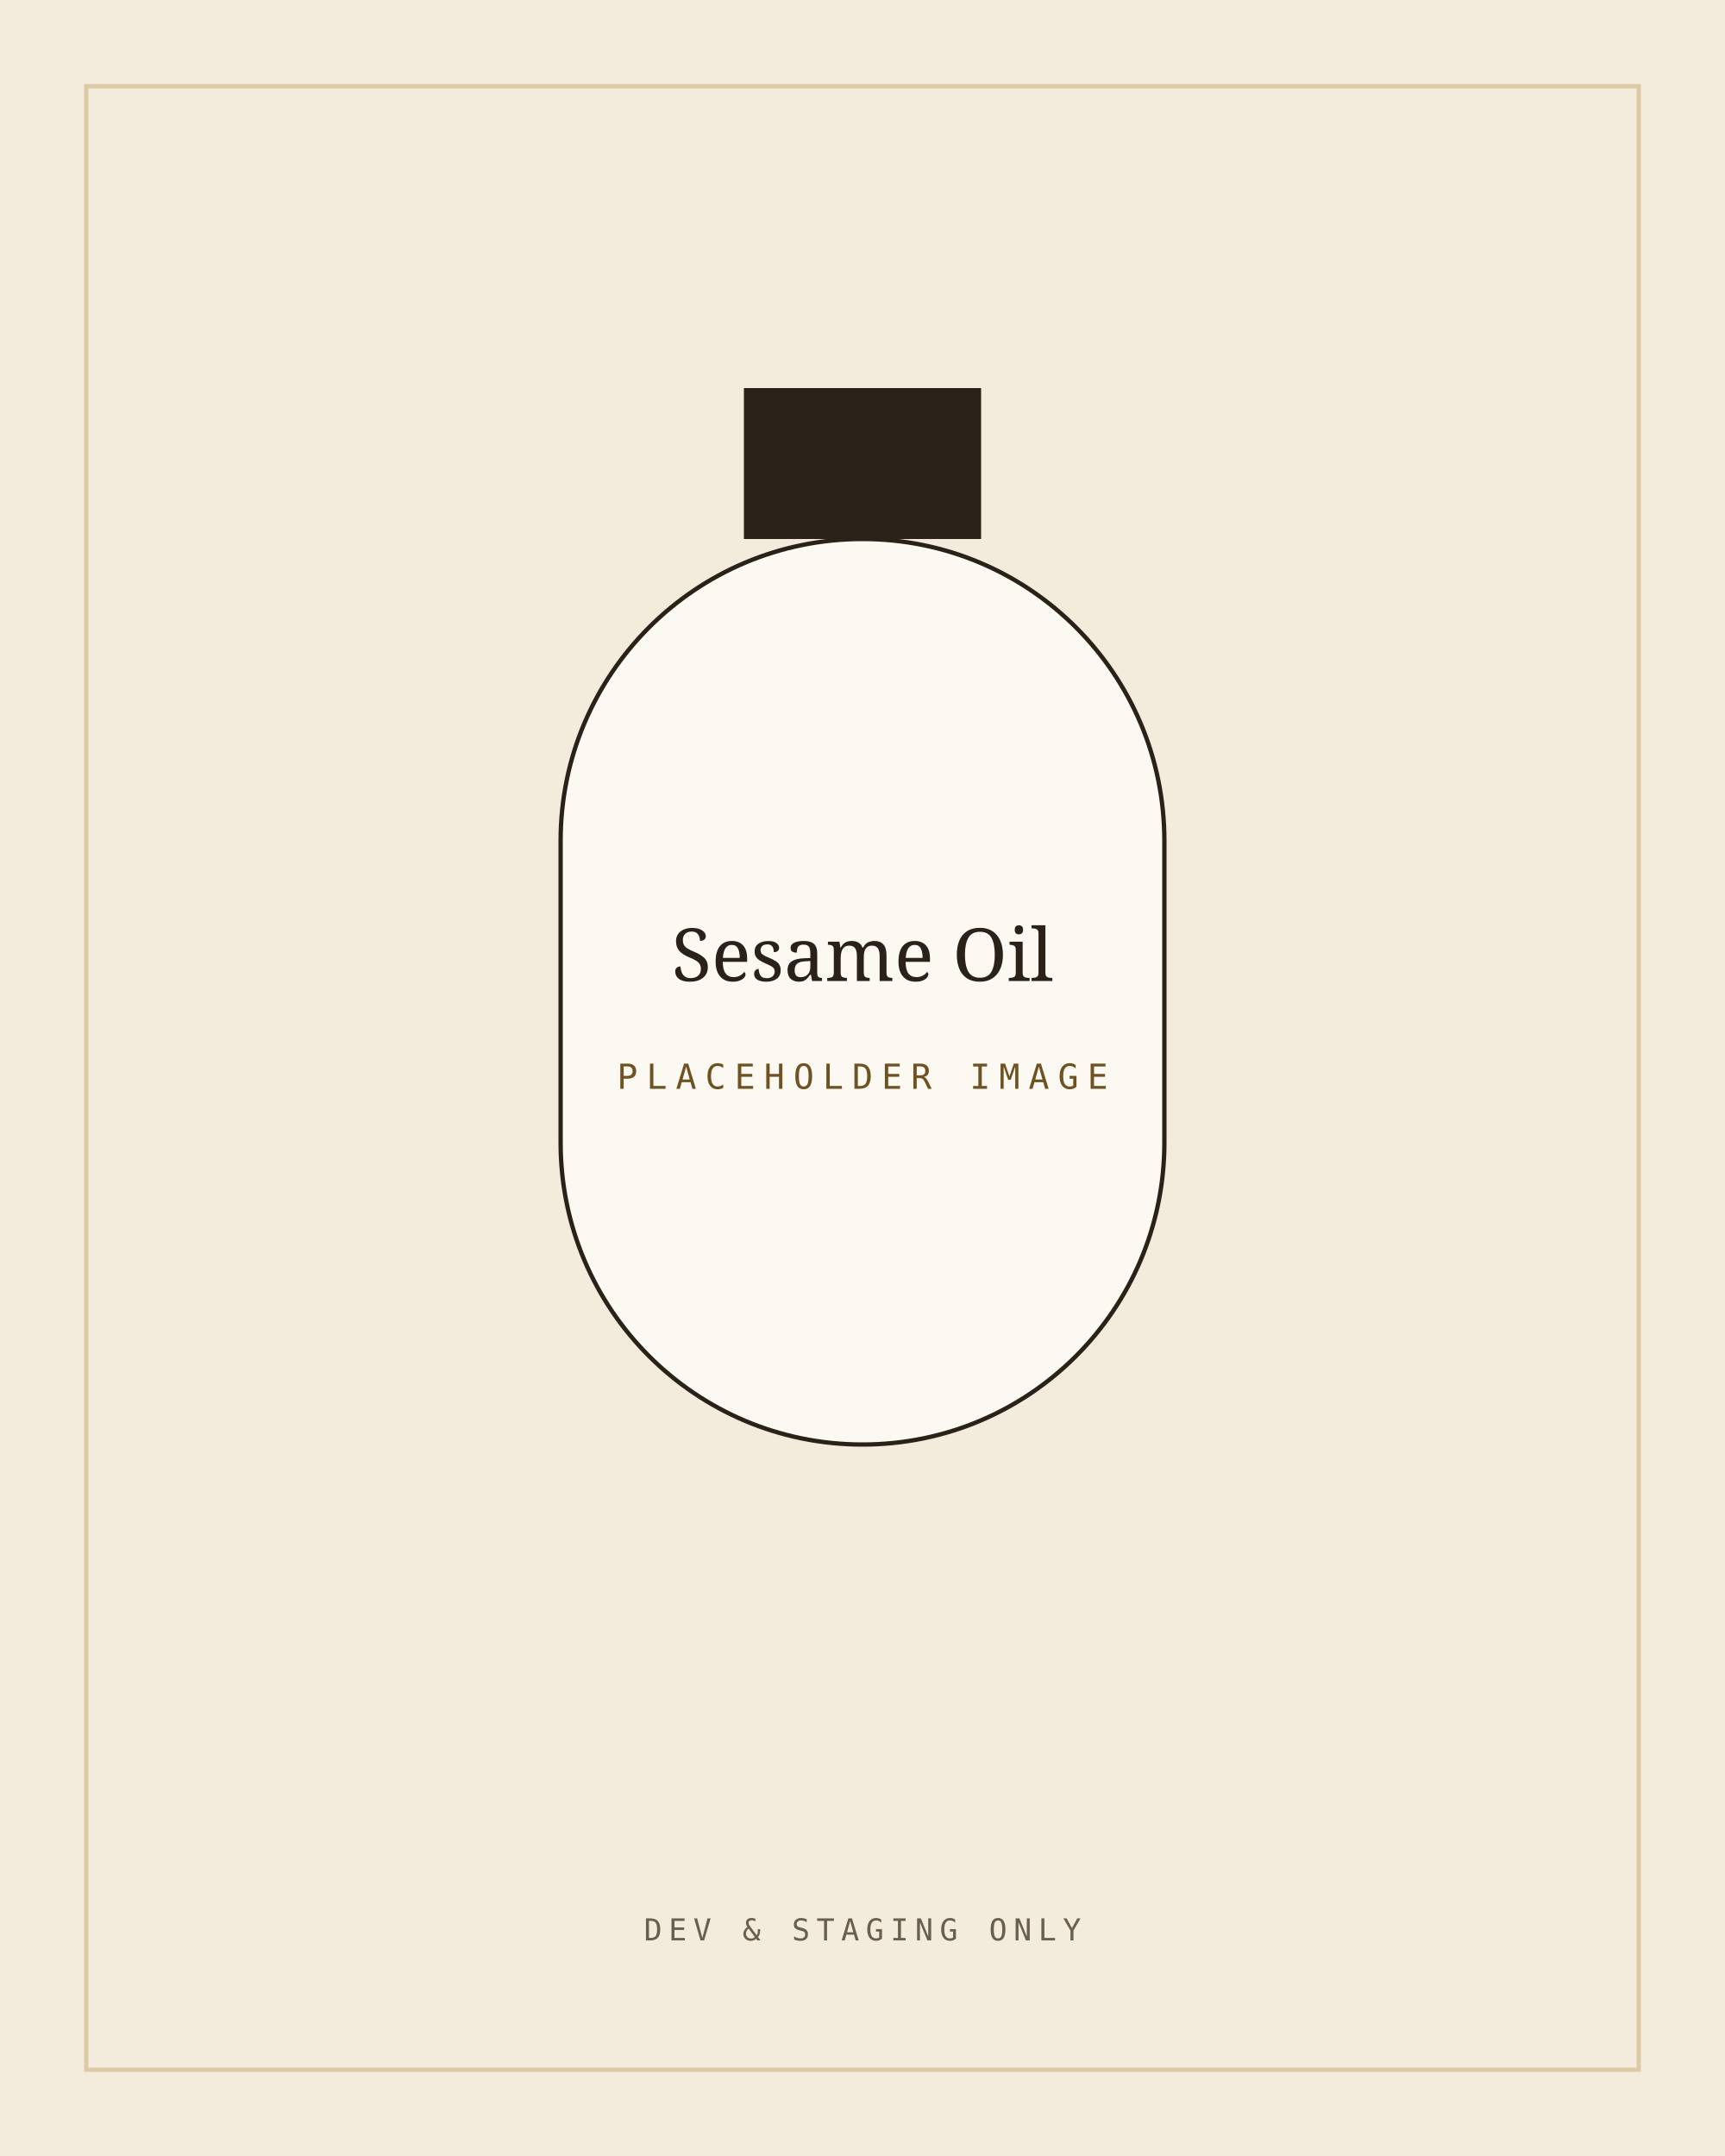
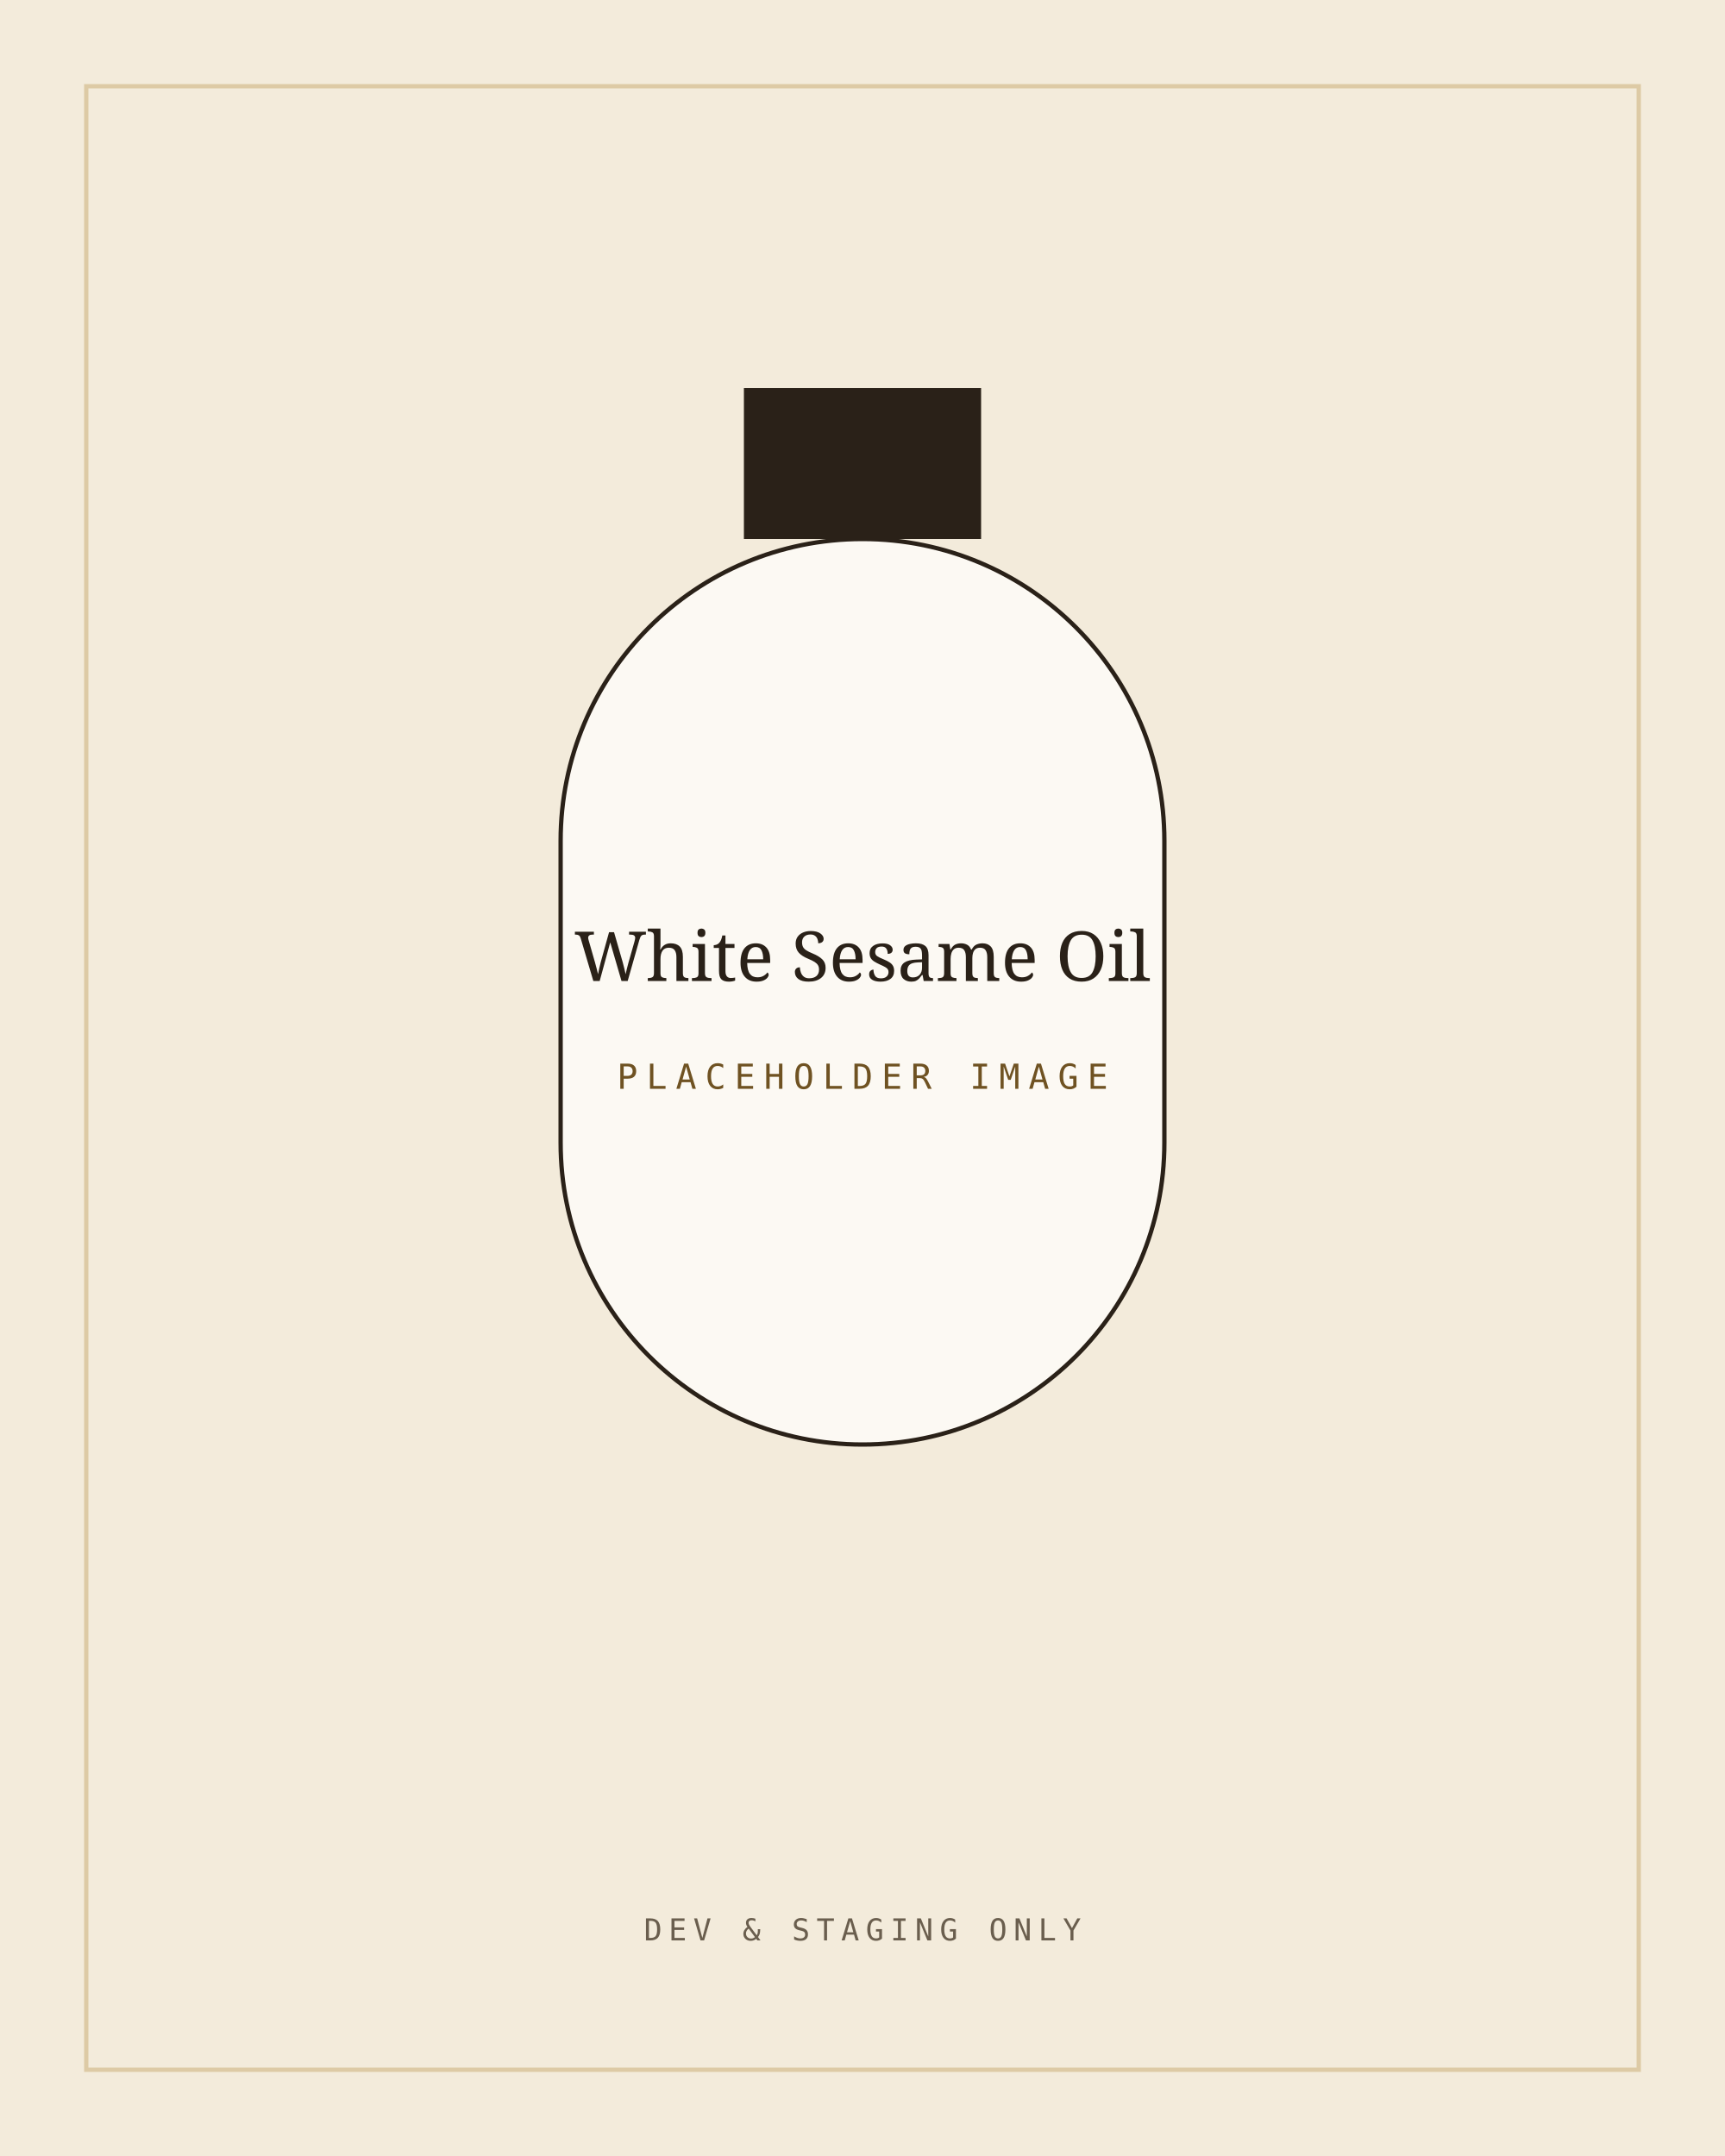
- <svg xmlns="http://www.w3.org/2000/svg" width="800" height="1000" viewBox="0 0 800 1000" role="img" aria-label="Placeholder image for Sesame (Gingelly) Oil">
+ <svg xmlns="http://www.w3.org/2000/svg" width="800" height="1000" viewBox="0 0 800 1000" role="img" aria-label="Placeholder image for White Sesame Oil">
  <rect width="800" height="1000" fill="#F3EBDB" />
  <rect x="40" y="40" width="720" height="920" fill="none" stroke="#C3A265" stroke-opacity="0.45" stroke-width="2" />
  <rect x="260" y="250" width="280" height="420" rx="140" fill="#FCF9F3" stroke="#2A2118" stroke-width="2" />
  <rect x="345" y="180" width="110" height="70" fill="#2A2118" />
-   <text x="400" y="455" text-anchor="middle" font-family="Georgia, serif" font-size="34" fill="#2A2118">Sesame Oil</text>
+   <text x="400" y="455" text-anchor="middle" font-family="Georgia, serif" font-size="32" fill="#2A2118">White Sesame Oil</text>
  <text x="400" y="505" text-anchor="middle" font-family="monospace" font-size="16" letter-spacing="4" fill="#6F5222">PLACEHOLDER IMAGE</text>
  <text x="400" y="900" text-anchor="middle" font-family="monospace" font-size="14" letter-spacing="3" fill="#6A5E4E">DEV &amp; STAGING ONLY</text>
</svg>
